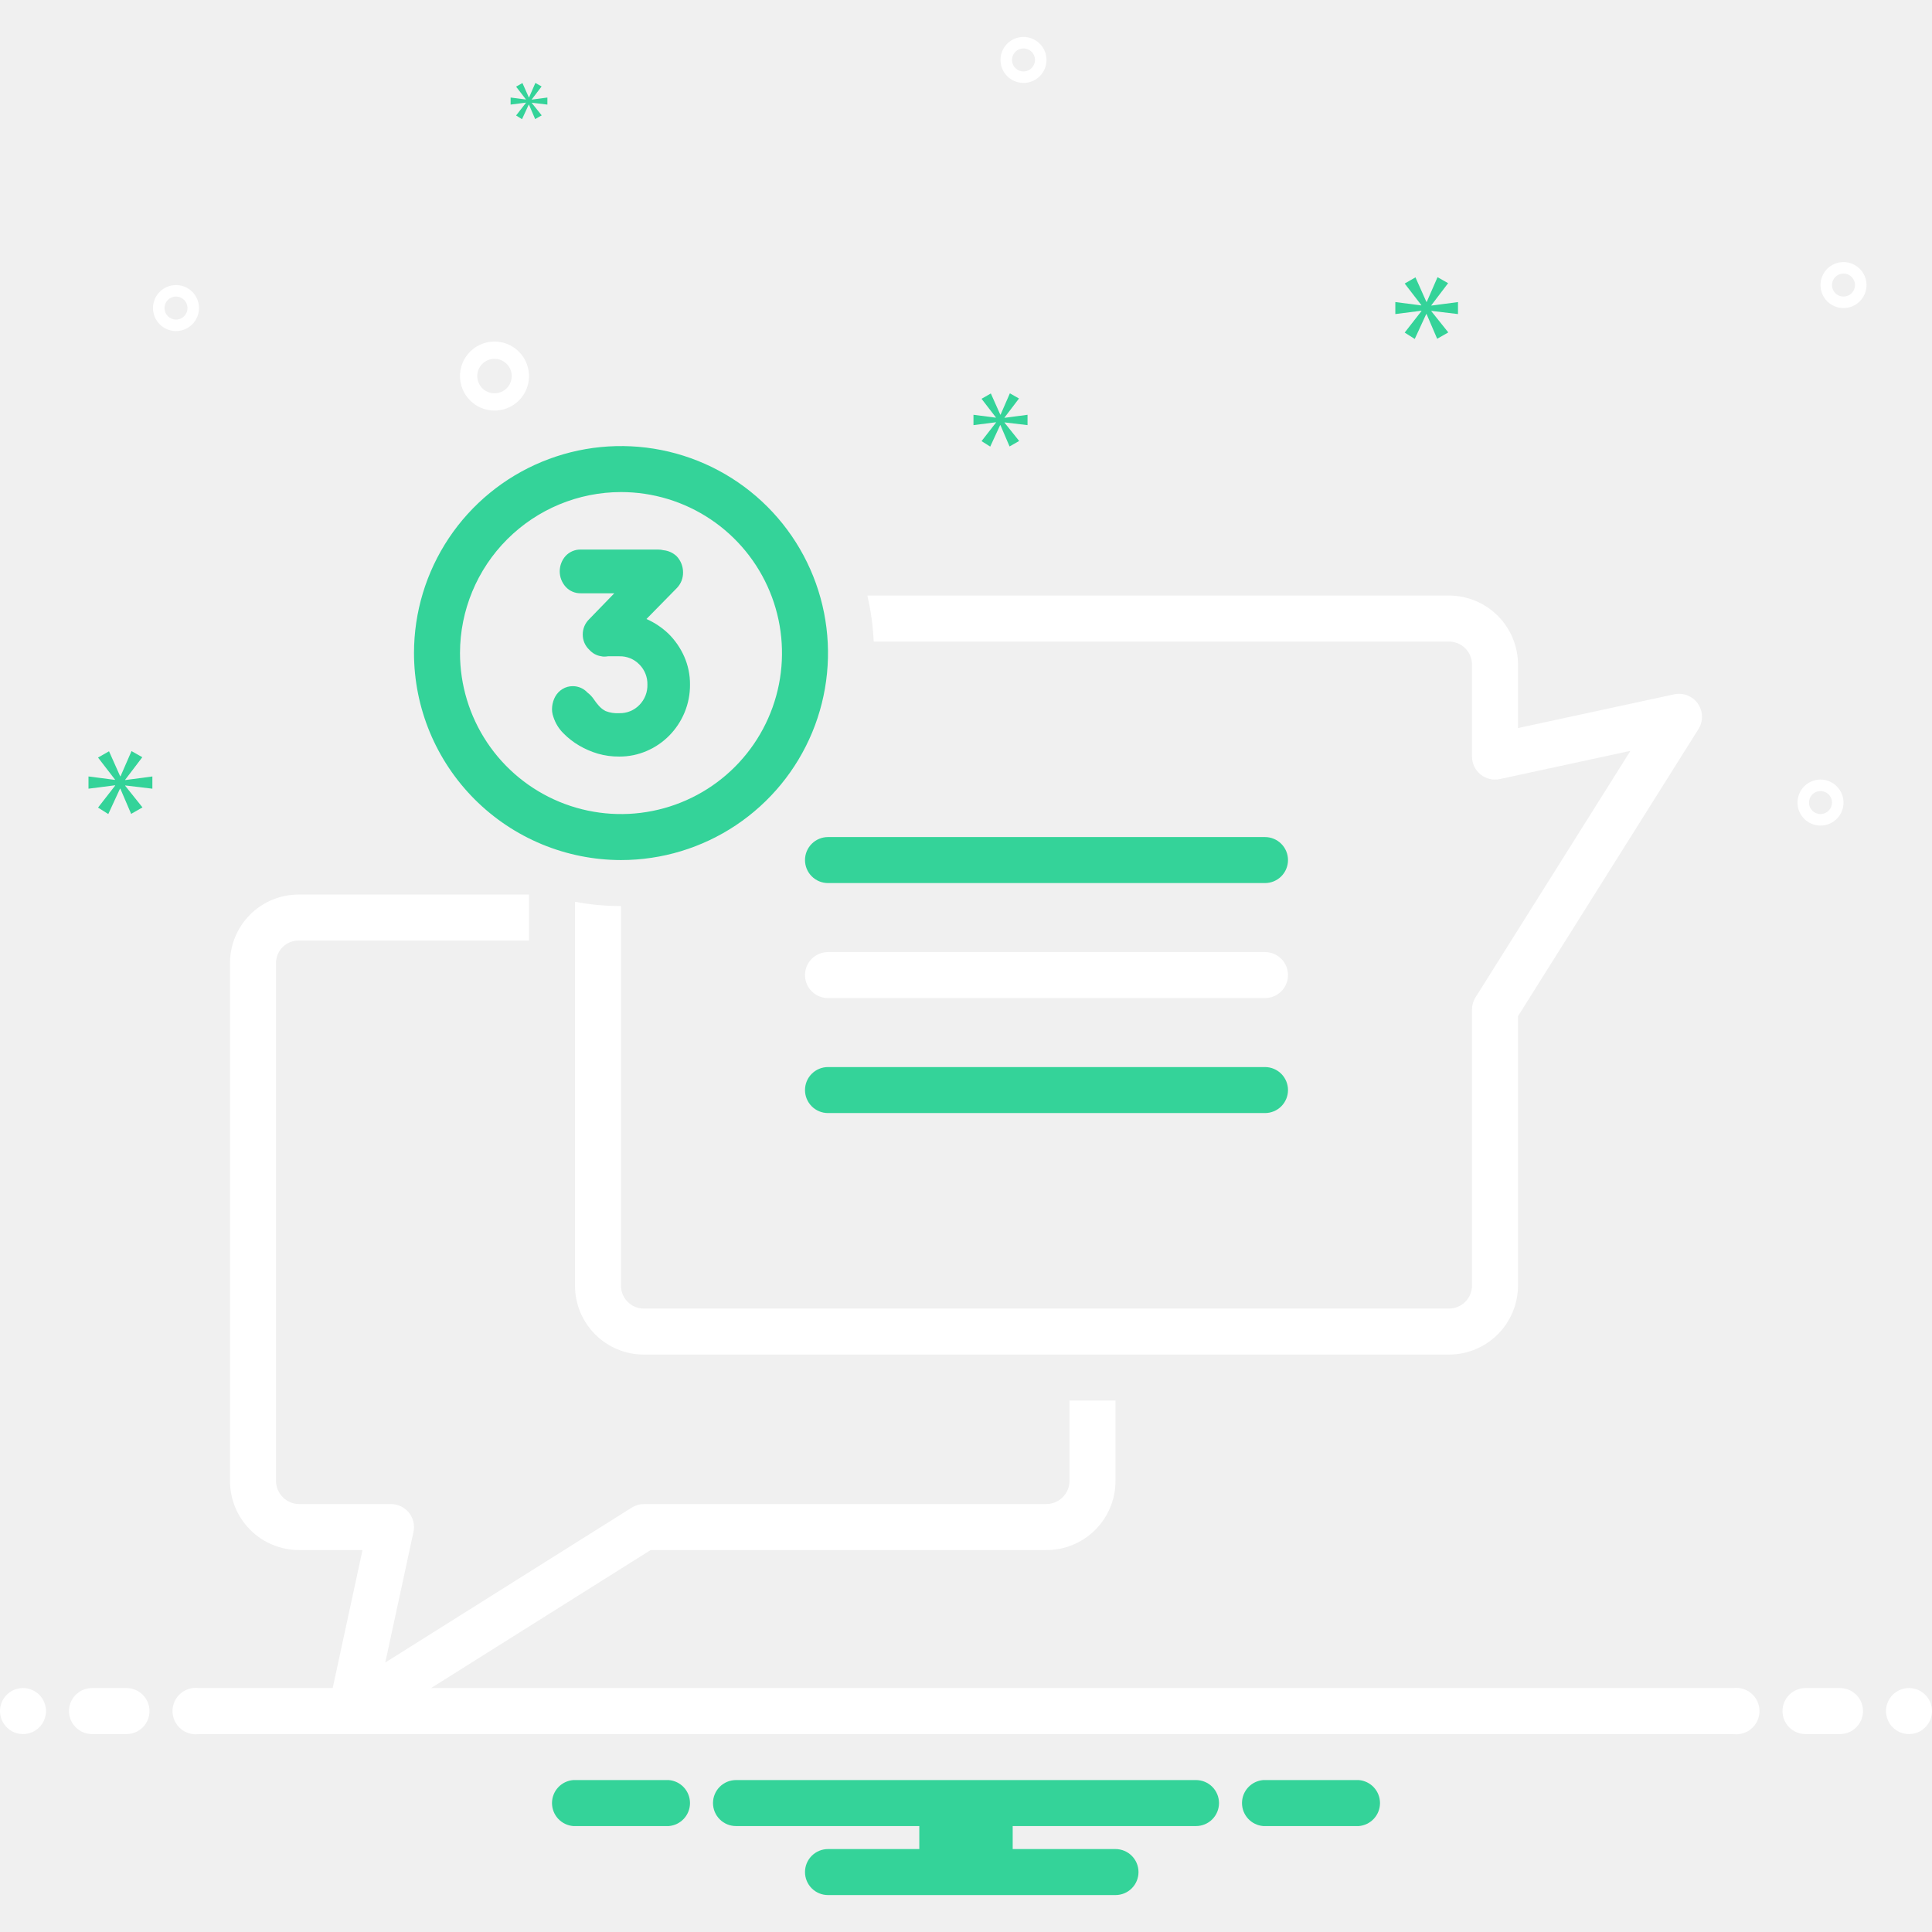
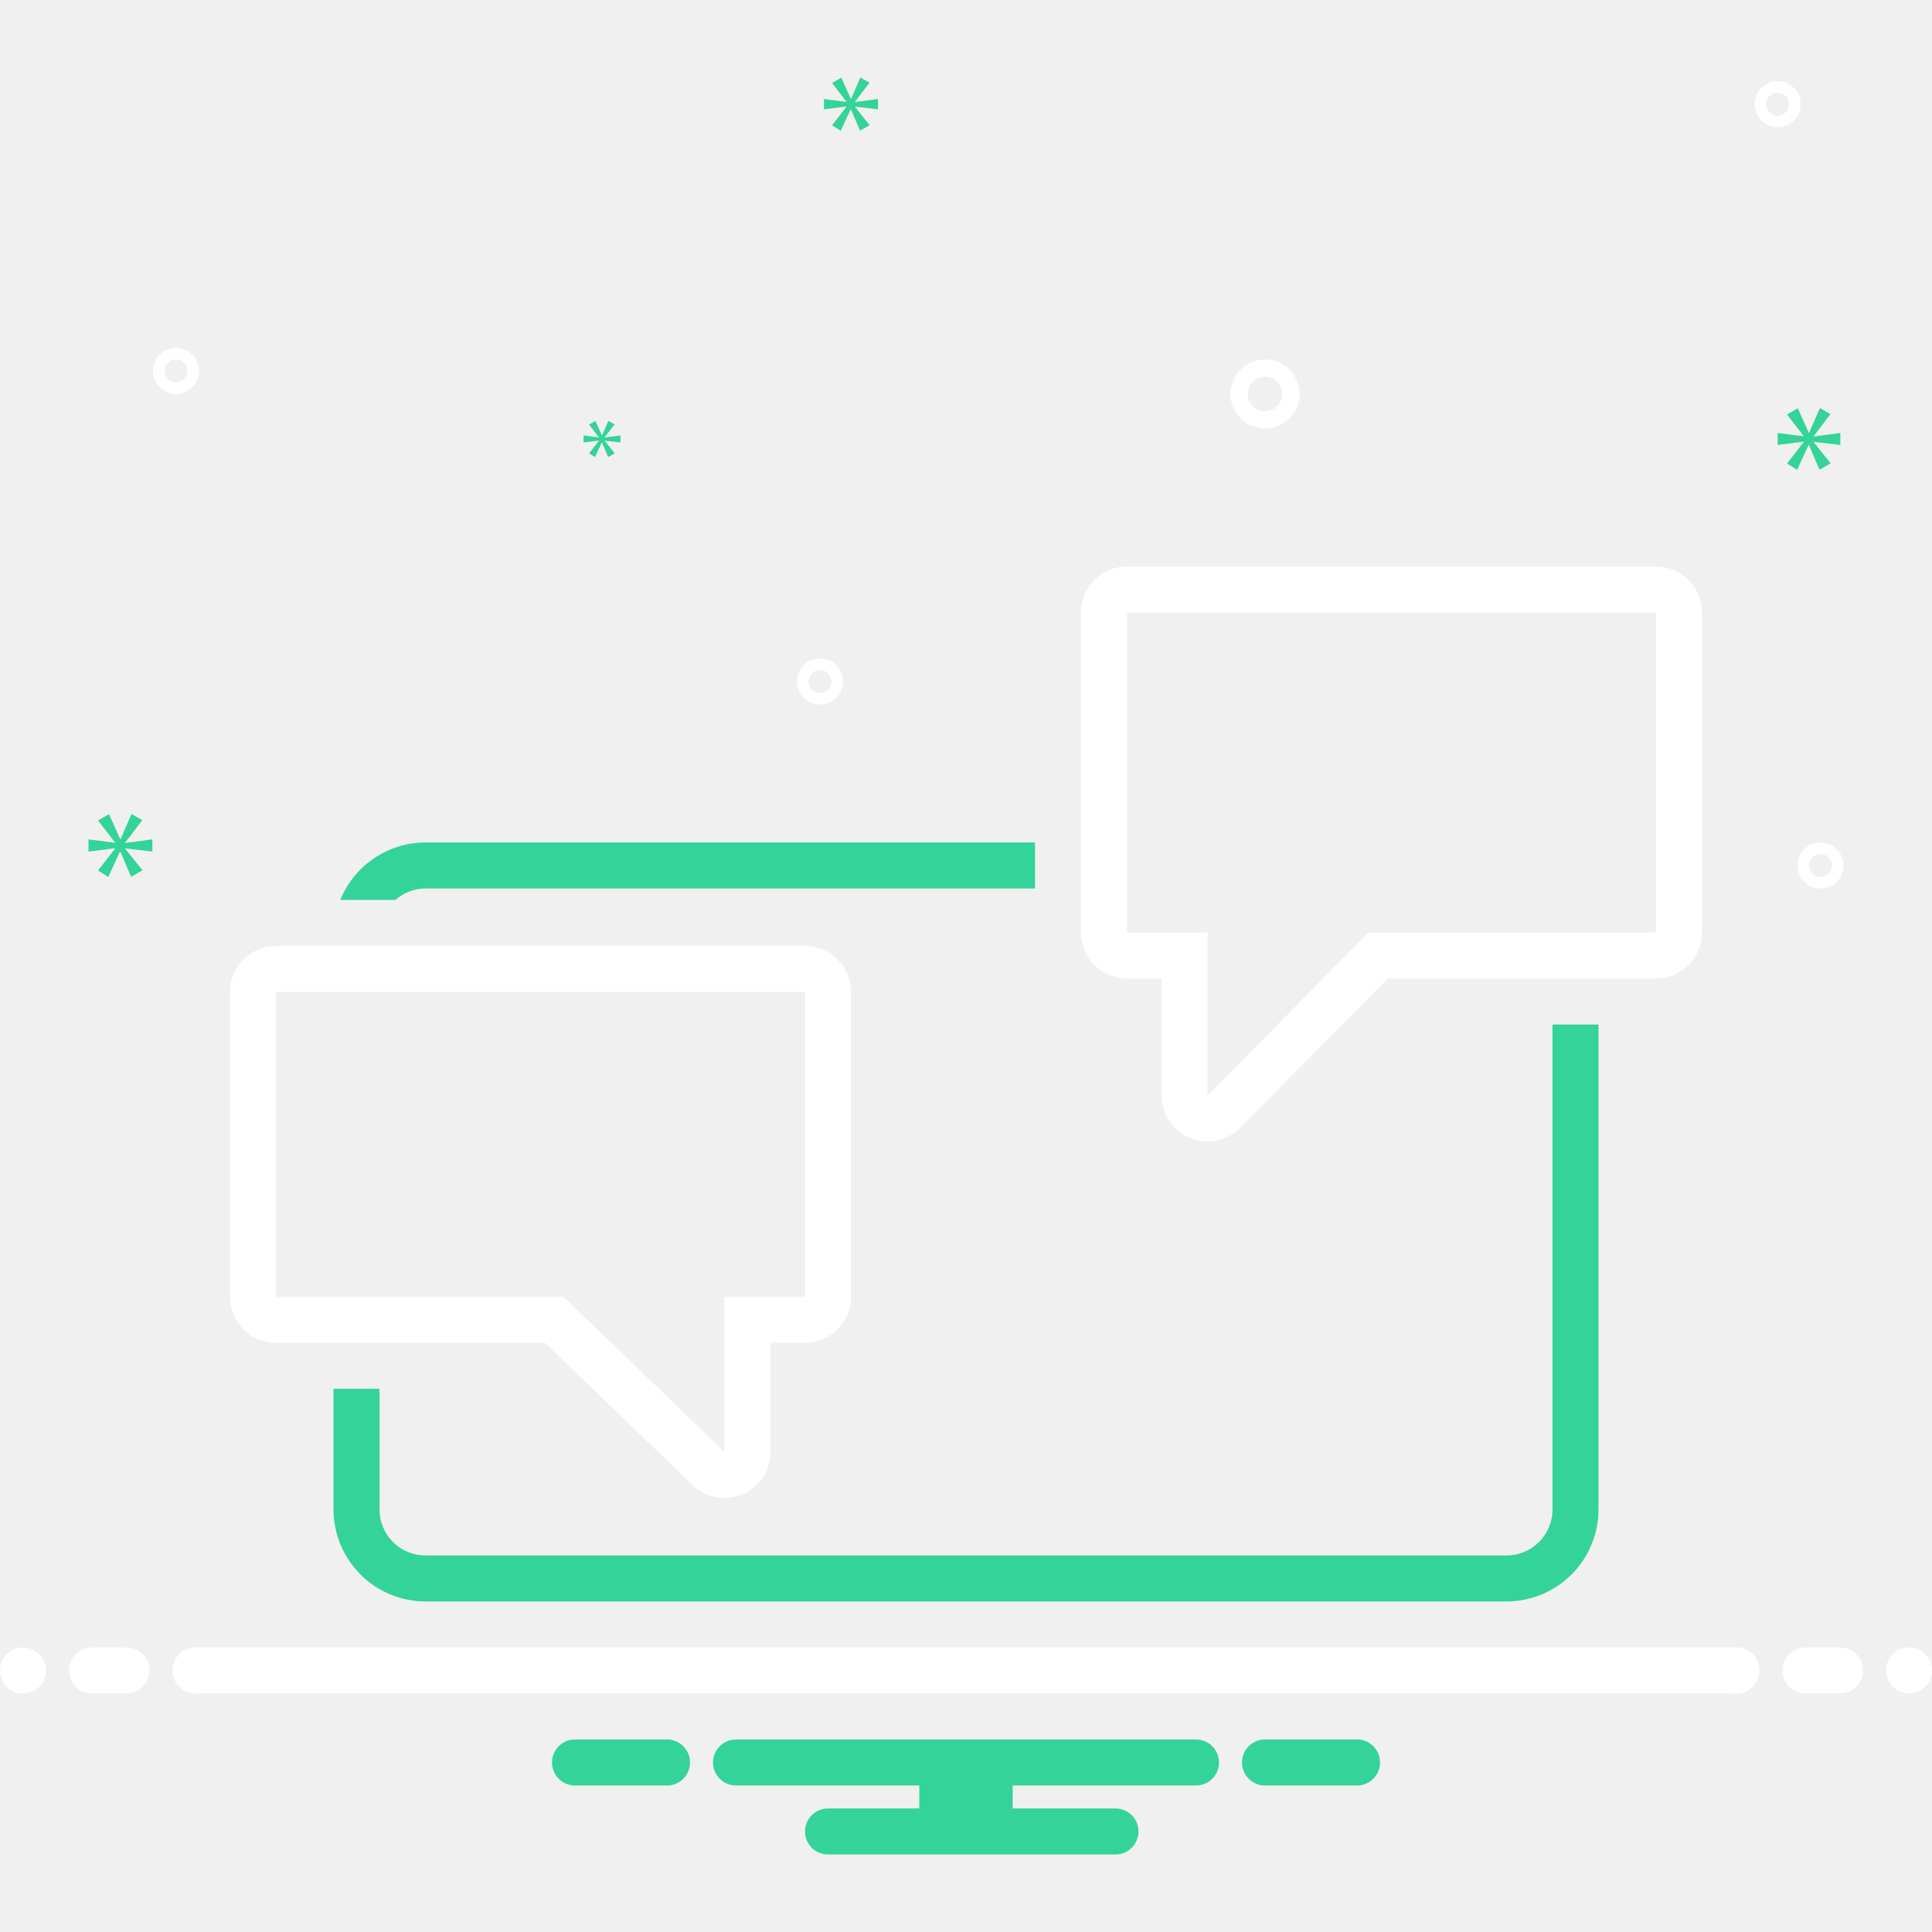
<svg xmlns="http://www.w3.org/2000/svg" width="168" height="168" viewBox="0 0 168 168" fill="none">
-   <path d="M110 72.788H72C71.47 72.788 70.961 72.999 70.586 73.374C70.211 73.749 70 74.258 70 74.788C70 75.319 70.211 75.828 70.586 76.203C70.961 76.578 71.47 76.788 72 76.788H110C110.53 76.788 111.039 76.578 111.414 76.203C111.789 75.828 112 75.319 112 74.788C112 74.258 111.789 73.749 111.414 73.374C111.039 72.999 110.53 72.788 110 72.788Z" fill="#34D399" />
-   <path d="M110 82.788H72C71.47 82.788 70.961 82.999 70.586 83.374C70.211 83.749 70 84.258 70 84.788C70 85.319 70.211 85.828 70.586 86.203C70.961 86.578 71.47 86.788 72 86.788H110C110.53 86.788 111.039 86.578 111.414 86.203C111.789 85.828 112 85.319 112 84.788C112 84.258 111.789 83.749 111.414 83.374C111.039 82.999 110.53 82.788 110 82.788Z" fill="white" />
-   <path d="M110 92.788H72C71.47 92.788 70.961 92.999 70.586 93.374C70.211 93.749 70 94.258 70 94.788C70 95.319 70.211 95.828 70.586 96.203C70.961 96.578 71.47 96.788 72 96.788H110C110.53 96.788 111.039 96.578 111.414 96.203C111.789 95.828 112 95.319 112 94.788C112 94.258 111.789 93.749 111.414 93.374C111.039 92.999 110.53 92.788 110 92.788Z" fill="#34D399" />
-   <path d="M147.638 61.184C147.412 60.861 147.096 60.613 146.73 60.469C146.363 60.325 145.962 60.293 145.578 60.376L132 63.31V57.788C131.998 56.198 131.366 54.673 130.241 53.548C129.116 52.423 127.591 51.79 126 51.788H75.42C75.728 53.102 75.913 54.441 75.975 55.788H126C126.53 55.789 127.039 56 127.414 56.375C127.788 56.75 127.999 57.258 128 57.788V65.788C128 66.087 128.067 66.382 128.196 66.651C128.324 66.92 128.512 67.157 128.744 67.345C128.976 67.532 129.248 67.665 129.538 67.734C129.828 67.803 130.131 67.807 130.422 67.743L141.778 65.289L128.307 86.724C128.106 87.043 128 87.412 128 87.788V111.788C127.999 112.319 127.788 112.827 127.414 113.202C127.039 113.577 126.53 113.788 126 113.788H55.962C55.437 113.783 54.936 113.569 54.568 113.194C54.2 112.819 53.996 112.314 54 111.788V78.788C52.658 78.787 51.319 78.663 50 78.417V111.788C49.997 113.374 50.623 114.897 51.741 116.021C52.858 117.146 54.377 117.782 55.962 117.788H126C127.591 117.787 129.116 117.154 130.241 116.029C131.366 114.904 131.998 113.379 132 111.788V88.365L147.693 63.396C147.903 63.063 148.009 62.675 147.999 62.282C147.989 61.888 147.864 61.506 147.638 61.184Z" fill="white" />
-   <path d="M54 74.788C57.56 74.788 61.04 73.733 64 71.755C66.96 69.777 69.267 66.966 70.63 63.677C71.992 60.388 72.349 56.769 71.654 53.277C70.96 49.785 69.245 46.578 66.728 44.06C64.211 41.543 61.003 39.829 57.512 39.134C54.02 38.44 50.401 38.796 47.112 40.159C43.823 41.521 41.011 43.828 39.033 46.788C37.056 49.748 36 53.228 36 56.788C36.005 61.561 37.904 66.136 41.278 69.51C44.653 72.885 49.228 74.783 54 74.788ZM54 42.788C56.769 42.788 59.476 43.609 61.778 45.148C64.08 46.686 65.875 48.873 66.934 51.431C67.994 53.989 68.271 56.804 67.731 59.52C67.191 62.236 65.857 64.73 63.9 66.688C61.942 68.646 59.447 69.979 56.731 70.519C54.016 71.06 51.201 70.782 48.642 69.723C46.084 68.663 43.898 66.869 42.359 64.566C40.821 62.264 40 59.557 40 56.788C40.004 53.077 41.48 49.518 44.105 46.894C46.73 44.269 50.288 42.793 54 42.788Z" fill="#34D399" />
-   <path d="M48.987 63.761C49.399 64.18 49.865 64.543 50.373 64.838C50.882 65.135 51.426 65.369 51.991 65.537C52.597 65.71 53.225 65.795 53.856 65.788C54.677 65.792 55.489 65.625 56.242 65.299C56.977 64.983 57.643 64.527 58.203 63.957C58.764 63.385 59.21 62.711 59.52 61.972C59.844 61.198 60.007 60.366 60 59.527C60.007 58.685 59.834 57.852 59.493 57.082C59.167 56.346 58.706 55.678 58.134 55.111C57.574 54.575 56.924 54.14 56.215 53.825L58.875 51.115C59.218 50.753 59.405 50.271 59.396 49.773C59.397 49.254 59.201 48.755 58.848 48.376C58.534 48.075 58.128 47.888 57.696 47.845C57.543 47.806 57.387 47.788 57.23 47.788H50.51C50.264 47.781 50.02 47.826 49.793 47.92C49.566 48.014 49.362 48.155 49.193 48.333C48.858 48.702 48.672 49.183 48.672 49.682C48.672 50.181 48.858 50.662 49.193 51.031C49.36 51.213 49.564 51.357 49.791 51.453C50.018 51.55 50.263 51.596 50.51 51.59H53.417L51.223 53.853C51.047 54.026 50.907 54.233 50.813 54.461C50.719 54.69 50.672 54.934 50.674 55.181C50.673 55.431 50.723 55.677 50.822 55.906C50.922 56.135 51.067 56.34 51.251 56.509C51.52 56.813 51.89 57.012 52.293 57.068C52.374 57.088 52.456 57.097 52.539 57.096C52.65 57.096 52.76 57.087 52.869 57.068H53.856C54.18 57.06 54.502 57.119 54.802 57.242C55.102 57.364 55.373 57.548 55.598 57.781C55.826 58.01 56.006 58.282 56.126 58.583C56.246 58.883 56.304 59.204 56.297 59.527C56.306 59.855 56.249 60.181 56.129 60.486C56.009 60.791 55.828 61.069 55.598 61.303C55.373 61.535 55.101 61.719 54.801 61.841C54.502 61.964 54.18 62.023 53.856 62.015C53.45 62.042 53.042 61.98 52.663 61.833C52.44 61.716 52.24 61.56 52.073 61.371C51.909 61.187 51.758 60.991 51.621 60.785C51.475 60.571 51.294 60.382 51.086 60.226C50.925 60.051 50.731 59.911 50.514 59.815C50.296 59.719 50.062 59.668 49.824 59.667C49.5 59.661 49.181 59.748 48.906 59.919C48.649 60.077 48.437 60.298 48.288 60.561C48.14 60.829 48.047 61.123 48.014 61.428C47.977 61.74 48.014 62.056 48.124 62.35C48.295 62.883 48.592 63.367 48.987 63.761Z" fill="#34D399" />
-   <path d="M160 146.788H157C156.47 146.788 155.961 146.999 155.586 147.374C155.211 147.749 155 148.258 155 148.788C155 149.319 155.211 149.828 155.586 150.203C155.961 150.578 156.47 150.788 157 150.788H160C160.53 150.788 161.039 150.578 161.414 150.203C161.789 149.828 162 149.319 162 148.788C162 148.258 161.789 147.749 161.414 147.374C161.039 146.999 160.53 146.788 160 146.788Z" fill="white" />
-   <path d="M166 150.788C167.105 150.788 168 149.893 168 148.788C168 147.683 167.105 146.788 166 146.788C164.895 146.788 164 147.683 164 148.788C164 149.893 164.895 150.788 166 150.788Z" fill="white" />
-   <path d="M118.154 154.788H109.846C109.343 154.829 108.874 155.057 108.532 155.427C108.19 155.798 108 156.284 108 156.788C108 157.293 108.19 157.779 108.532 158.149C108.874 158.52 109.343 158.748 109.846 158.788H118.154C118.657 158.748 119.126 158.52 119.468 158.149C119.81 157.779 120 157.293 120 156.788C120 156.284 119.81 155.798 119.468 155.427C119.126 155.057 118.657 154.829 118.154 154.788Z" fill="#34D399" />
-   <path d="M58.154 154.788H49.846C49.343 154.829 48.874 155.057 48.532 155.427C48.19 155.798 48 156.284 48 156.788C48 157.293 48.19 157.779 48.532 158.149C48.874 158.52 49.343 158.748 49.846 158.788H58.154C58.657 158.748 59.126 158.52 59.468 158.149C59.81 157.779 60 157.293 60 156.788C60 156.284 59.81 155.798 59.468 155.427C59.126 155.057 58.657 154.829 58.154 154.788Z" fill="#34D399" />
-   <path d="M104 154.788H64C63.47 154.788 62.961 154.999 62.586 155.374C62.211 155.749 62 156.258 62 156.788C62 157.319 62.211 157.828 62.586 158.203C62.961 158.578 63.47 158.788 64 158.788H79.94V160.788H72C71.47 160.788 70.961 160.999 70.586 161.374C70.211 161.749 70 162.258 70 162.788C70 163.319 70.211 163.828 70.586 164.203C70.961 164.578 71.47 164.788 72 164.788H97C97.53 164.788 98.039 164.578 98.414 164.203C98.789 163.828 99 163.319 99 162.788C99 162.258 98.789 161.749 98.414 161.374C98.039 160.999 97.53 160.788 97 160.788H88.06V158.788H104C104.53 158.788 105.039 158.578 105.414 158.203C105.789 157.828 106 157.319 106 156.788C106 156.258 105.789 155.749 105.414 155.374C105.039 154.999 104.53 154.788 104 154.788Z" fill="#34D399" />
-   <path d="M2 150.788C3.105 150.788 4 149.893 4 148.788C4 147.683 3.105 146.788 2 146.788C0.895 146.788 0 147.683 0 148.788C0 149.893 0.895 150.788 2 150.788Z" fill="white" />
-   <path d="M11 146.788H8C7.47 146.788 6.961 146.999 6.586 147.374C6.211 147.749 6 148.258 6 148.788C6 149.319 6.211 149.827 6.586 150.203C6.961 150.578 7.47 150.788 8 150.788H11C11.53 150.788 12.039 150.578 12.414 150.203C12.789 149.827 13 149.319 13 148.788C13 148.258 12.789 147.749 12.414 147.374C12.039 146.999 11.53 146.788 11 146.788Z" fill="white" />
-   <path d="M150.721 146.788H37.484L56.576 134.788H91C92.591 134.787 94.116 134.154 95.241 133.029C96.366 131.904 96.998 130.379 97 128.788V121.788H93V128.788C92.993 129.317 92.78 129.821 92.406 130.195C92.033 130.568 91.528 130.781 91 130.788H56C55.623 130.788 55.255 130.895 54.936 131.095L33.502 144.567L35.955 133.21C36.018 132.918 36.015 132.616 35.946 132.326C35.877 132.036 35.743 131.765 35.556 131.532C35.369 131.3 35.132 131.113 34.862 130.984C34.593 130.855 34.298 130.788 34 130.788H26C25.472 130.781 24.967 130.568 24.594 130.195C24.22 129.821 24.007 129.317 24 128.788V83.694C24.013 83.176 24.232 82.685 24.606 82.328C24.981 81.971 25.482 81.777 26 81.788H46V77.788H26C24.422 77.778 22.904 78.393 21.779 79.501C20.654 80.608 20.015 82.115 20 83.694V128.788C20.002 130.379 20.634 131.904 21.759 133.029C22.884 134.154 24.409 134.787 26 134.788H31.522L28.929 146.788H17.279C16.994 146.751 16.705 146.775 16.43 146.859C16.156 146.942 15.902 147.083 15.687 147.273C15.471 147.462 15.298 147.695 15.18 147.956C15.062 148.218 15 148.501 15 148.788C15 149.075 15.062 149.359 15.18 149.62C15.298 149.882 15.471 150.115 15.687 150.304C15.902 150.493 16.156 150.635 16.43 150.718C16.705 150.802 16.994 150.826 17.279 150.788H150.721C151.006 150.826 151.295 150.802 151.57 150.718C151.844 150.635 152.098 150.493 152.313 150.304C152.529 150.115 152.702 149.882 152.82 149.62C152.938 149.359 153 149.075 153 148.788C153 148.501 152.938 148.218 152.82 147.956C152.702 147.695 152.529 147.462 152.313 147.273C152.098 147.083 151.844 146.942 151.57 146.859C151.295 146.775 151.006 146.751 150.721 146.788Z" fill="white" />
-   <path d="M43 35.702C43.593 35.702 44.173 35.526 44.667 35.196C45.16 34.867 45.545 34.398 45.772 33.85C45.999 33.302 46.058 32.699 45.942 32.117C45.827 31.535 45.541 31 45.121 30.581C44.702 30.161 44.167 29.875 43.585 29.759C43.003 29.644 42.4 29.703 41.852 29.93C41.304 30.157 40.835 30.542 40.506 31.035C40.176 31.528 40 32.108 40 32.702C40.001 33.497 40.317 34.26 40.88 34.822C41.442 35.385 42.205 35.701 43 35.702ZM43 31.202C43.297 31.202 43.587 31.29 43.833 31.455C44.08 31.619 44.272 31.854 44.386 32.128C44.499 32.402 44.529 32.703 44.471 32.994C44.413 33.285 44.27 33.553 44.061 33.762C43.851 33.972 43.584 34.115 43.293 34.173C43.002 34.231 42.7 34.201 42.426 34.088C42.152 33.974 41.918 33.782 41.753 33.535C41.588 33.288 41.5 32.998 41.5 32.702C41.5 32.304 41.659 31.923 41.94 31.642C42.221 31.36 42.602 31.202 43 31.202Z" fill="white" />
-   <path d="M158.305 67.788C157.909 67.788 157.522 67.906 157.194 68.125C156.865 68.345 156.608 68.657 156.457 69.023C156.306 69.388 156.266 69.791 156.343 70.178C156.42 70.567 156.611 70.923 156.89 71.203C157.17 71.482 157.527 71.673 157.915 71.75C158.302 71.827 158.705 71.787 159.07 71.636C159.436 71.485 159.748 71.228 159.968 70.9C160.187 70.571 160.305 70.184 160.305 69.788C160.304 69.258 160.093 68.75 159.718 68.375C159.343 68 158.835 67.789 158.305 67.788ZM158.305 70.788C158.107 70.788 157.914 70.73 157.749 70.62C157.585 70.51 157.457 70.354 157.381 70.171C157.305 69.988 157.285 69.787 157.324 69.593C157.363 69.399 157.458 69.221 157.598 69.081C157.737 68.941 157.916 68.846 158.11 68.808C158.304 68.769 158.505 68.789 158.687 68.865C158.87 68.94 159.026 69.068 159.136 69.233C159.246 69.397 159.305 69.591 159.305 69.788C159.304 70.053 159.199 70.308 159.012 70.495C158.824 70.683 158.57 70.788 158.305 70.788Z" fill="white" />
-   <path d="M89 3.212C88.604 3.212 88.218 3.329 87.889 3.549C87.56 3.768 87.304 4.081 87.152 4.446C87.001 4.812 86.961 5.214 87.038 5.602C87.116 5.99 87.306 6.346 87.586 6.626C87.865 6.905 88.222 7.096 88.61 7.173C88.998 7.25 89.4 7.211 89.765 7.059C90.131 6.908 90.443 6.652 90.663 6.323C90.883 5.994 91 5.607 91 5.212C90.999 4.681 90.788 4.173 90.413 3.798C90.039 3.423 89.53 3.212 89 3.212ZM89 6.212C88.802 6.212 88.609 6.153 88.444 6.043C88.28 5.933 88.152 5.777 88.076 5.594C88 5.412 87.981 5.21 88.019 5.016C88.058 4.822 88.153 4.644 88.293 4.504C88.433 4.365 88.611 4.269 88.805 4.231C88.999 4.192 89.2 4.212 89.383 4.288C89.565 4.363 89.722 4.492 89.832 4.656C89.941 4.82 90 5.014 90 5.212C90 5.477 89.894 5.731 89.707 5.918C89.519 6.106 89.265 6.211 89 6.212Z" fill="white" />
-   <path d="M160.305 22.788C159.909 22.788 159.522 22.906 159.194 23.125C158.865 23.345 158.608 23.657 158.457 24.023C158.306 24.388 158.266 24.791 158.343 25.178C158.42 25.567 158.611 25.923 158.89 26.203C159.17 26.482 159.527 26.673 159.915 26.75C160.302 26.827 160.705 26.788 161.07 26.636C161.436 26.485 161.748 26.228 161.968 25.899C162.187 25.571 162.305 25.184 162.305 24.788C162.304 24.258 162.093 23.75 161.718 23.375C161.343 23 160.835 22.789 160.305 22.788ZM160.305 25.788C160.107 25.788 159.914 25.73 159.749 25.62C159.585 25.51 159.457 25.354 159.381 25.171C159.305 24.988 159.285 24.787 159.324 24.593C159.363 24.399 159.458 24.221 159.598 24.081C159.737 23.941 159.916 23.846 160.11 23.808C160.304 23.769 160.505 23.789 160.687 23.864C160.87 23.94 161.026 24.068 161.136 24.233C161.246 24.397 161.305 24.59 161.305 24.788C161.304 25.053 161.199 25.308 161.012 25.495C160.824 25.683 160.57 25.788 160.305 25.788Z" fill="white" />
-   <path d="M17.305 26.788C17.305 26.393 17.187 26.006 16.968 25.677C16.748 25.348 16.436 25.092 16.07 24.941C15.705 24.789 15.303 24.75 14.915 24.827C14.527 24.904 14.17 25.094 13.89 25.374C13.611 25.654 13.42 26.01 13.343 26.398C13.266 26.786 13.306 27.188 13.457 27.554C13.608 27.919 13.865 28.232 14.194 28.451C14.523 28.671 14.909 28.788 15.305 28.788C15.835 28.788 16.343 28.577 16.718 28.202C17.093 27.827 17.304 27.319 17.305 26.788ZM14.305 26.788C14.305 26.59 14.363 26.397 14.473 26.233C14.583 26.068 14.739 25.94 14.922 25.864C15.105 25.789 15.306 25.769 15.5 25.808C15.694 25.846 15.872 25.941 16.012 26.081C16.152 26.221 16.247 26.399 16.285 26.593C16.324 26.787 16.304 26.988 16.229 27.171C16.153 27.354 16.025 27.51 15.86 27.62C15.696 27.73 15.502 27.788 15.305 27.788C15.04 27.788 14.785 27.683 14.598 27.495C14.41 27.308 14.305 27.053 14.305 26.788Z" fill="white" />
-   <path d="M10.888 67.8L12.375 65.844L11.436 65.312L10.481 67.502H10.45L9.48 65.328L8.525 65.875L9.996 67.784V67.816L7.695 67.518V68.582L10.011 68.285V68.316L8.525 70.225L9.416 70.788L10.434 68.582H10.465L11.404 70.772L12.39 70.209L10.888 68.332V68.3L13.25 68.582V67.518L10.888 67.831V67.8Z" fill="#34D399" />
-   <path d="M45.734 8.942L44.878 10.041L45.392 10.365L45.978 9.095H45.996L46.536 10.356L47.104 10.032L46.239 8.95V8.932L47.599 9.095V8.482L46.239 8.662V8.644L47.095 7.518L46.555 7.212L46.005 8.473H45.987L45.429 7.22L44.878 7.536L45.726 8.635V8.653L44.401 8.482V9.095L45.734 8.924V8.942Z" fill="#34D399" />
-   <path d="M126.782 27.31V26.266L124.465 26.573V26.543L125.923 24.624L125.002 24.103L124.066 26.251H124.035L123.084 24.118L122.147 24.655L123.59 26.528V26.558L121.333 26.266V27.31L123.605 27.019V27.049L122.147 28.921L123.022 29.474L124.02 27.31H124.05L124.971 29.459L125.938 28.906L124.465 27.064V27.034L126.782 27.31Z" fill="#34D399" />
-   <path d="M87.351 36.306L88.609 34.652L87.815 34.202L87.008 36.055H86.981L86.16 34.215L85.352 34.678L86.597 36.294V36.32L84.65 36.068V36.968L86.61 36.717V36.744L85.352 38.358L86.106 38.835L86.968 36.968H86.994L87.788 38.822L88.622 38.345L87.351 36.756V36.73L89.35 36.968V36.068L87.351 36.333V36.306Z" fill="#34D399" />
+   <path d="M2 147.258C3.105 147.258 4 146.363 4 145.258C4 144.153 3.105 143.258 2 143.258C0.895 143.258 0 144.153 0 145.258C0 146.363 0.895 147.258 2 147.258Z" fill="white" />
+   <path d="M11 143.258H8C7.47 143.258 6.961 143.469 6.586 143.844C6.211 144.219 6 144.728 6 145.258C6 145.789 6.211 146.297 6.586 146.673C6.961 147.048 7.47 147.258 8 147.258H11C11.53 147.258 12.039 147.048 12.414 146.673C12.789 146.297 13 145.789 13 145.258C13 144.728 12.789 144.219 12.414 143.844C12.039 143.469 11.53 143.258 11 143.258Z" fill="white" />
+   <path d="M160 143.258H157C156.47 143.258 155.961 143.469 155.586 143.844C155.211 144.219 155 144.728 155 145.258C155 145.789 155.211 146.297 155.586 146.673C155.961 147.048 156.47 147.258 157 147.258H160C160.53 147.258 161.039 147.048 161.414 146.673C161.789 146.297 162 145.789 162 145.258C162 144.728 161.789 144.219 161.414 143.844C161.039 143.469 160.53 143.258 160 143.258Z" fill="white" />
+   <path d="M166 147.258C167.105 147.258 168 146.363 168 145.258C168 144.153 167.105 143.258 166 143.258C164.895 143.258 164 144.153 164 145.258C164 146.363 164.895 147.258 166 147.258Z" fill="white" />
+   <path d="M118.154 151.258H109.846C109.343 151.299 108.874 151.527 108.532 151.897C108.19 152.268 108 152.754 108 153.258C108 153.763 108.19 154.249 108.532 154.619C108.874 154.99 109.343 155.218 109.846 155.258H118.154C118.657 155.218 119.126 154.99 119.468 154.619C119.81 154.249 120 153.763 120 153.258C120 152.754 119.81 152.268 119.468 151.897C119.126 151.527 118.657 151.299 118.154 151.258Z" fill="#34D399" />
+   <path d="M58.154 151.258H49.846C49.343 151.299 48.874 151.527 48.532 151.897C48.19 152.268 48 152.754 48 153.258C48 153.763 48.19 154.249 48.532 154.619C48.874 154.99 49.343 155.218 49.846 155.258H58.154C58.657 155.218 59.126 154.99 59.468 154.619C59.81 154.249 60 153.763 60 153.258C60 152.754 59.81 152.268 59.468 151.897C59.126 151.527 58.657 151.299 58.154 151.258Z" fill="#34D399" />
+   <path d="M104 151.258H64C63.47 151.258 62.961 151.469 62.586 151.844C62.211 152.219 62 152.728 62 153.258C62 153.789 62.211 154.297 62.586 154.673C62.961 155.048 63.47 155.258 64 155.258H79.94V157.258H72C71.47 157.258 70.961 157.469 70.586 157.844C70.211 158.219 70 158.728 70 159.258C70 159.789 70.211 160.297 70.586 160.673C70.961 161.048 71.47 161.258 72 161.258H97C97.53 161.258 98.039 161.048 98.414 160.673C98.789 160.297 99 159.789 99 159.258C99 158.728 98.789 158.219 98.414 157.844C98.039 157.469 97.53 157.258 97 157.258H88.06V155.258H104C104.53 155.258 105.039 155.048 105.414 154.673C105.789 154.297 106 153.789 106 153.258C106 152.728 105.789 152.219 105.414 151.844C105.039 151.469 104.53 151.258 104 151.258Z" fill="#34D399" />
+   <path d="M24 116.764H47.386L60.224 129.138C60.789 129.683 61.502 130.049 62.274 130.192C63.046 130.334 63.842 130.247 64.565 129.94C65.287 129.633 65.903 129.12 66.336 128.465C66.769 127.811 67 127.043 67 126.258V116.764H70C71.061 116.764 72.078 116.343 72.828 115.593C73.579 114.843 74 113.825 74 112.764V86.258C74 85.197 73.579 84.18 72.828 83.43C72.078 82.68 71.061 82.258 70 82.258H24C22.939 82.258 21.922 82.68 21.172 83.43C20.421 84.18 20 85.197 20 86.258V112.764C20 113.825 20.421 114.843 21.172 115.593C21.922 116.343 22.939 116.764 24 116.764ZM24 86.258H70V112.764H63V126.258L49 112.764H24V86.258Z" fill="white" />
+   <path d="M98 85.09H101V95.258C101 96.052 101.236 96.827 101.677 97.486C102.119 98.144 102.747 98.657 103.48 98.959C104.214 99.26 105.021 99.336 105.798 99.178C106.575 99.02 107.288 98.634 107.845 98.07L120.671 85.09H144C145.061 85.09 146.078 84.668 146.828 83.918C147.579 83.168 148 82.15 148 81.09V53.258C148 52.197 147.579 51.18 146.828 50.43C146.078 49.68 145.061 49.258 144 49.258H98C96.939 49.258 95.922 49.68 95.172 50.43C94.421 51.18 94 52.197 94 53.258V81.09C94 82.15 94.421 83.168 95.172 83.918C95.922 84.668 96.939 85.09 98 85.09ZM98 53.258H144V81.09H119L105 95.258V81.09H98V53.258Z" fill="white" />
+   <path d="M37 77.258H90V73.258H37C35.408 73.26 33.852 73.737 32.532 74.628C31.212 75.519 30.187 76.782 29.589 78.258H34.38C35.102 77.617 36.034 77.261 37 77.258Z" fill="#34D399" />
+   <path d="M29 120.764V131.258C29.002 133.379 29.846 135.413 31.346 136.912C32.846 138.412 34.879 139.256 37 139.258H131C133.121 139.256 135.154 138.412 136.654 136.912C138.154 135.413 138.998 133.379 139 131.258V89.089H135V131.258C135 131.784 134.897 132.304 134.696 132.789C134.495 133.274 134.2 133.715 133.828 134.087C133.457 134.458 133.016 134.753 132.531 134.954C132.045 135.155 131.525 135.258 131 135.258H37C35.939 135.258 34.922 134.837 34.172 134.087C33.421 133.337 33 132.319 33 131.258V120.764H29Z" fill="#34D399" />
+   <path d="M150.721 143.258H17.279C16.994 143.221 16.705 143.245 16.43 143.328C16.156 143.412 15.902 143.553 15.687 143.742C15.471 143.932 15.298 144.165 15.18 144.426C15.062 144.688 15 144.971 15 145.258C15 145.545 15.062 145.829 15.18 146.09C15.298 146.352 15.471 146.585 15.687 146.774C15.902 146.963 16.156 147.104 16.43 147.188C16.705 147.271 16.994 147.295 17.279 147.258H150.721C151.006 147.295 151.295 147.271 151.57 147.188C151.844 147.104 152.098 146.963 152.313 146.774C152.529 146.585 152.702 146.352 152.82 146.09C152.938 145.829 153 145.545 153 145.258C153 144.971 152.938 144.688 152.82 144.426C152.702 144.165 152.529 143.932 152.313 143.742C152.098 143.553 151.844 143.412 151.57 143.328C151.295 143.245 151.006 143.221 150.721 143.258Z" fill="white" />
+   <path d="M110 37.258C110.593 37.258 111.173 37.082 111.667 36.753C112.16 36.423 112.545 35.955 112.772 35.406C112.999 34.858 113.058 34.255 112.942 33.673C112.827 33.091 112.541 32.556 112.121 32.137C111.702 31.717 111.167 31.432 110.585 31.316C110.003 31.2 109.4 31.26 108.852 31.487C108.304 31.714 107.835 32.098 107.506 32.592C107.176 33.085 107 33.665 107 34.258C107.001 35.054 107.317 35.816 107.88 36.379C108.442 36.941 109.205 37.257 110 37.258ZM110 32.758C110.297 32.758 110.587 32.846 110.833 33.011C111.08 33.176 111.272 33.41 111.386 33.684C111.499 33.958 111.529 34.26 111.471 34.551C111.413 34.842 111.27 35.109 111.061 35.319C110.851 35.529 110.584 35.672 110.293 35.73C110.002 35.787 109.7 35.758 109.426 35.644C109.152 35.531 108.918 35.338 108.753 35.092C108.588 34.845 108.5 34.555 108.5 34.258C108.5 33.861 108.659 33.479 108.94 33.198C109.221 32.917 109.602 32.759 110 32.758Z" fill="white" />
+   <path d="M158.305 73.258C157.909 73.258 157.522 73.376 157.194 73.595C156.865 73.815 156.608 74.127 156.457 74.493C156.306 74.858 156.266 75.26 156.343 75.648C156.42 76.036 156.611 76.393 156.89 76.672C157.17 76.952 157.527 77.143 157.915 77.22C158.302 77.297 158.705 77.257 159.07 77.106C159.436 76.955 159.748 76.698 159.968 76.369C160.187 76.04 160.305 75.654 160.305 75.258C160.304 74.728 160.093 74.22 159.718 73.845C159.343 73.47 158.835 73.259 158.305 73.258ZM158.305 76.258C158.107 76.258 157.914 76.2 157.749 76.09C157.585 75.98 157.457 75.824 157.381 75.641C157.305 75.458 157.285 75.257 157.324 75.063C157.363 74.869 157.458 74.691 157.598 74.551C157.737 74.411 157.916 74.316 158.11 74.278C158.304 74.239 158.505 74.259 158.687 74.334C158.87 74.41 159.026 74.538 159.136 74.703C159.246 74.867 159.305 75.061 159.305 75.258C159.304 75.523 159.199 75.778 159.012 75.965C158.824 76.153 158.57 76.258 158.305 76.258Z" fill="white" />
+   <path d="M71.305 57.258C70.909 57.258 70.522 57.376 70.194 57.595C69.865 57.815 69.608 58.127 69.457 58.493C69.306 58.858 69.266 59.261 69.343 59.648C69.42 60.036 69.611 60.393 69.891 60.672C70.17 60.952 70.527 61.143 70.915 61.22C71.302 61.297 71.705 61.257 72.07 61.106C72.436 60.955 72.748 60.698 72.968 60.369C73.187 60.041 73.305 59.654 73.305 59.258C73.304 58.728 73.093 58.22 72.718 57.845C72.343 57.47 71.835 57.259 71.305 57.258ZM71.305 60.258C71.107 60.258 70.914 60.2 70.749 60.09C70.585 59.98 70.457 59.824 70.381 59.641C70.305 59.458 70.285 59.257 70.324 59.063C70.362 58.869 70.458 58.691 70.598 58.551C70.737 58.411 70.916 58.316 71.11 58.278C71.304 58.239 71.505 58.259 71.687 58.334C71.87 58.41 72.026 58.538 72.136 58.703C72.246 58.867 72.305 59.06 72.305 59.258C72.304 59.523 72.199 59.778 72.011 59.965C71.824 60.153 71.57 60.258 71.305 60.258Z" fill="white" />
+   <path d="M154.581 7.058C154.185 7.058 153.798 7.176 153.469 7.396C153.141 7.615 152.884 7.928 152.733 8.293C152.581 8.659 152.542 9.061 152.619 9.449C152.696 9.837 152.887 10.193 153.166 10.473C153.446 10.752 153.802 10.943 154.19 11.02C154.578 11.097 154.98 11.058 155.346 10.906C155.711 10.755 156.024 10.498 156.243 10.17C156.463 9.841 156.581 9.454 156.581 9.058C156.58 8.528 156.369 8.02 155.994 7.645C155.619 7.27 155.111 7.059 154.581 7.058ZM154.581 10.059C154.383 10.059 154.189 10 154.025 9.89C153.861 9.78 153.732 9.624 153.657 9.441C153.581 9.258 153.561 9.057 153.6 8.863C153.638 8.669 153.734 8.491 153.873 8.351C154.013 8.212 154.191 8.116 154.385 8.078C154.579 8.039 154.781 8.059 154.963 8.135C155.146 8.21 155.302 8.338 155.412 8.503C155.522 8.667 155.581 8.861 155.581 9.058C155.58 9.324 155.475 9.578 155.287 9.765C155.1 9.953 154.846 10.058 154.581 10.059Z" fill="white" />
+   <path d="M17.305 32.258C17.305 31.863 17.187 31.476 16.968 31.147C16.748 30.818 16.436 30.562 16.07 30.41C15.705 30.259 15.303 30.22 14.915 30.297C14.527 30.374 14.17 30.564 13.89 30.844C13.611 31.124 13.42 31.48 13.343 31.868C13.266 32.256 13.306 32.658 13.457 33.024C13.608 33.389 13.865 33.702 14.194 33.921C14.523 34.141 14.909 34.258 15.305 34.258C15.835 34.258 16.343 34.047 16.718 33.672C17.093 33.297 17.304 32.788 17.305 32.258ZM14.305 32.258C14.305 32.06 14.363 31.867 14.473 31.703C14.583 31.538 14.739 31.41 14.922 31.334C15.105 31.259 15.306 31.239 15.5 31.277C15.694 31.316 15.872 31.411 16.012 31.551C16.152 31.691 16.247 31.869 16.285 32.063C16.324 32.257 16.304 32.458 16.229 32.641C16.153 32.824 16.025 32.98 15.86 33.09C15.696 33.2 15.502 33.258 15.305 33.258C15.04 33.258 14.785 33.153 14.598 32.965C14.41 32.778 14.305 32.523 14.305 32.258Z" fill="white" />
+   <path d="M10.888 73.27L12.375 71.314L11.436 70.782L10.481 72.972H10.45L9.48 70.797L8.525 71.345L9.996 73.254V73.285L7.695 72.988V74.052L10.011 73.755V73.786L8.525 75.695L9.416 76.258L10.434 74.052H10.465L11.404 76.242L12.39 75.679L10.888 73.801V73.77L13.25 74.052V72.988L10.888 73.301V73.27Z" fill="#34D399" />
+   <path d="M52.081 38.325L51.225 39.424L51.739 39.748L52.325 38.478H52.342L52.883 39.739L53.451 39.415L52.586 38.334V38.316L53.946 38.478V37.865L52.586 38.045V38.027L53.442 36.901L52.902 36.595L52.352 37.856H52.334L51.775 36.604L51.225 36.919L52.072 38.019V38.037L50.747 37.865V38.478L52.081 38.307V38.325Z" fill="#34D399" />
+   <path d="M160.029 38.693V37.65L157.712 37.956V37.926L159.17 36.008L158.249 35.486L157.313 37.634H157.282L156.331 35.501L155.394 36.038L156.837 37.911V37.941L154.581 37.65V38.693L156.852 38.402V38.433L155.394 40.304L156.269 40.857L157.267 38.693H157.297L158.218 40.842L159.185 40.289L157.712 38.448V38.417L160.029 38.693Z" fill="#34D399" />
+   <path d="M74.351 8.846L75.609 7.192L74.815 6.742L74.008 8.595H73.981L73.16 6.755L72.352 7.218L73.597 8.833V8.86L71.65 8.608V9.508L73.61 9.257V9.283L72.352 10.898L73.106 11.375L73.968 9.508H73.994L74.788 11.362L75.622 10.885L74.351 9.296V9.27L76.35 9.508V8.608L74.351 8.873V8.846Z" fill="#34D399" />
</svg>
